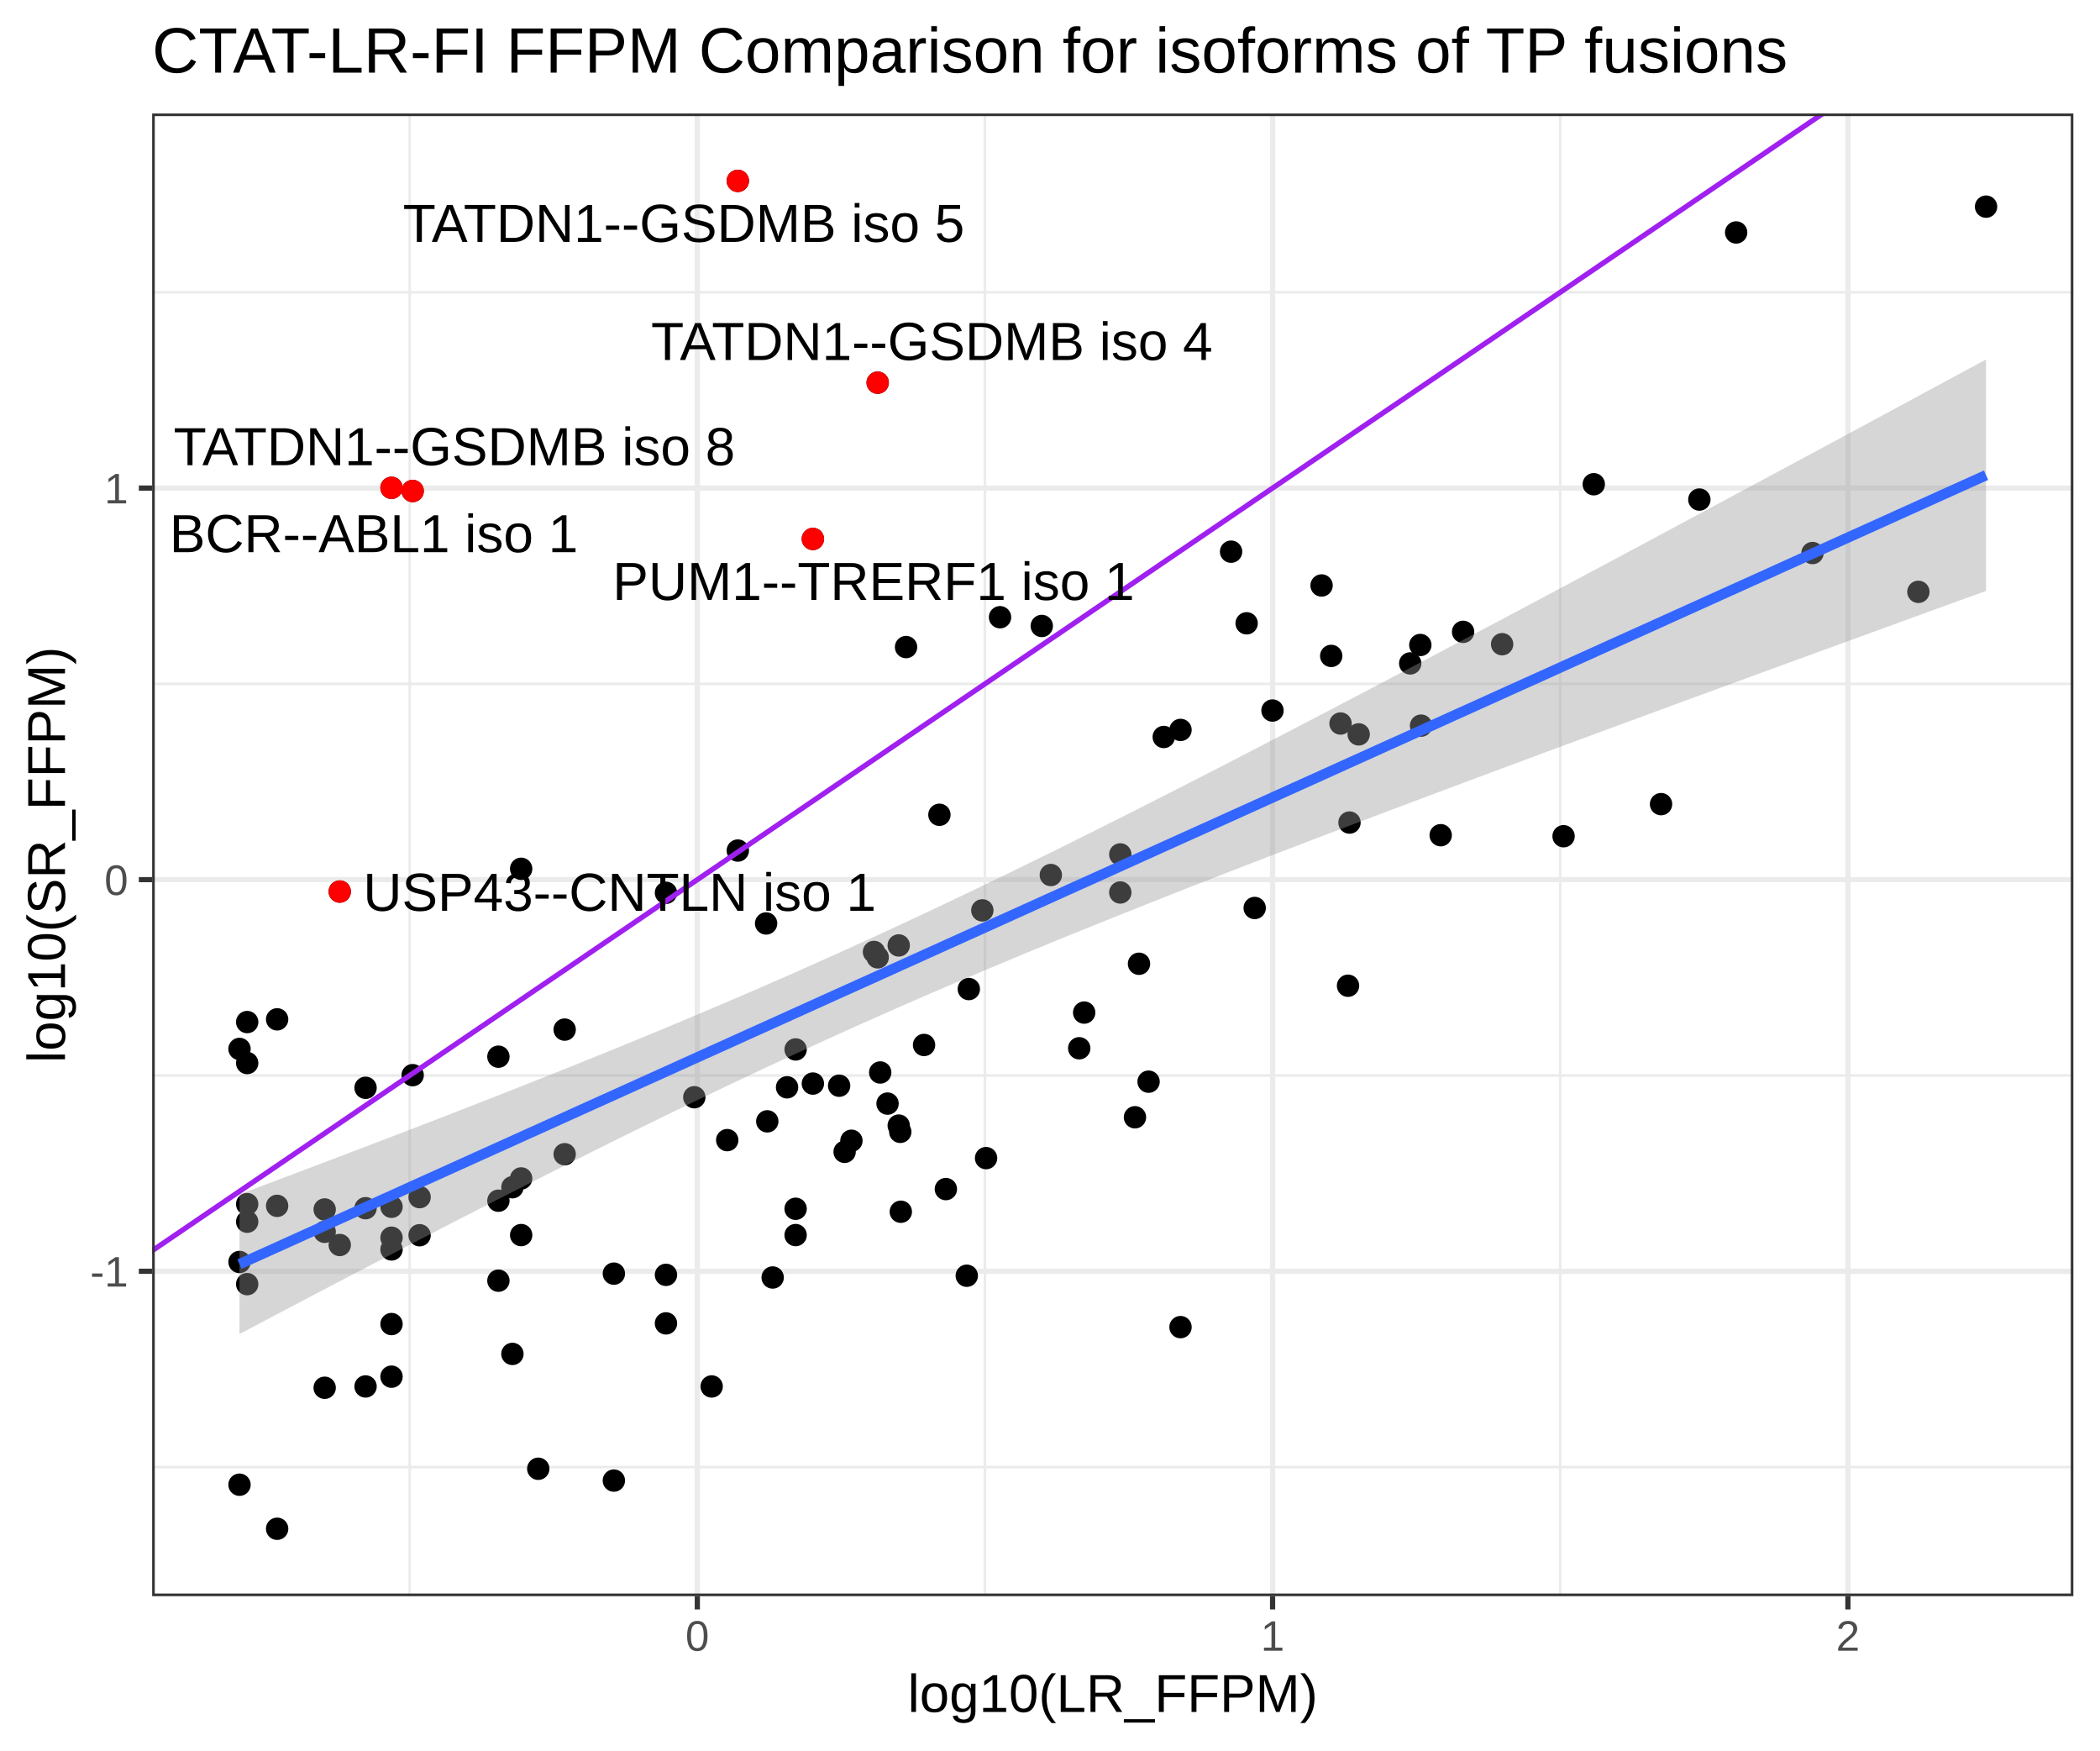
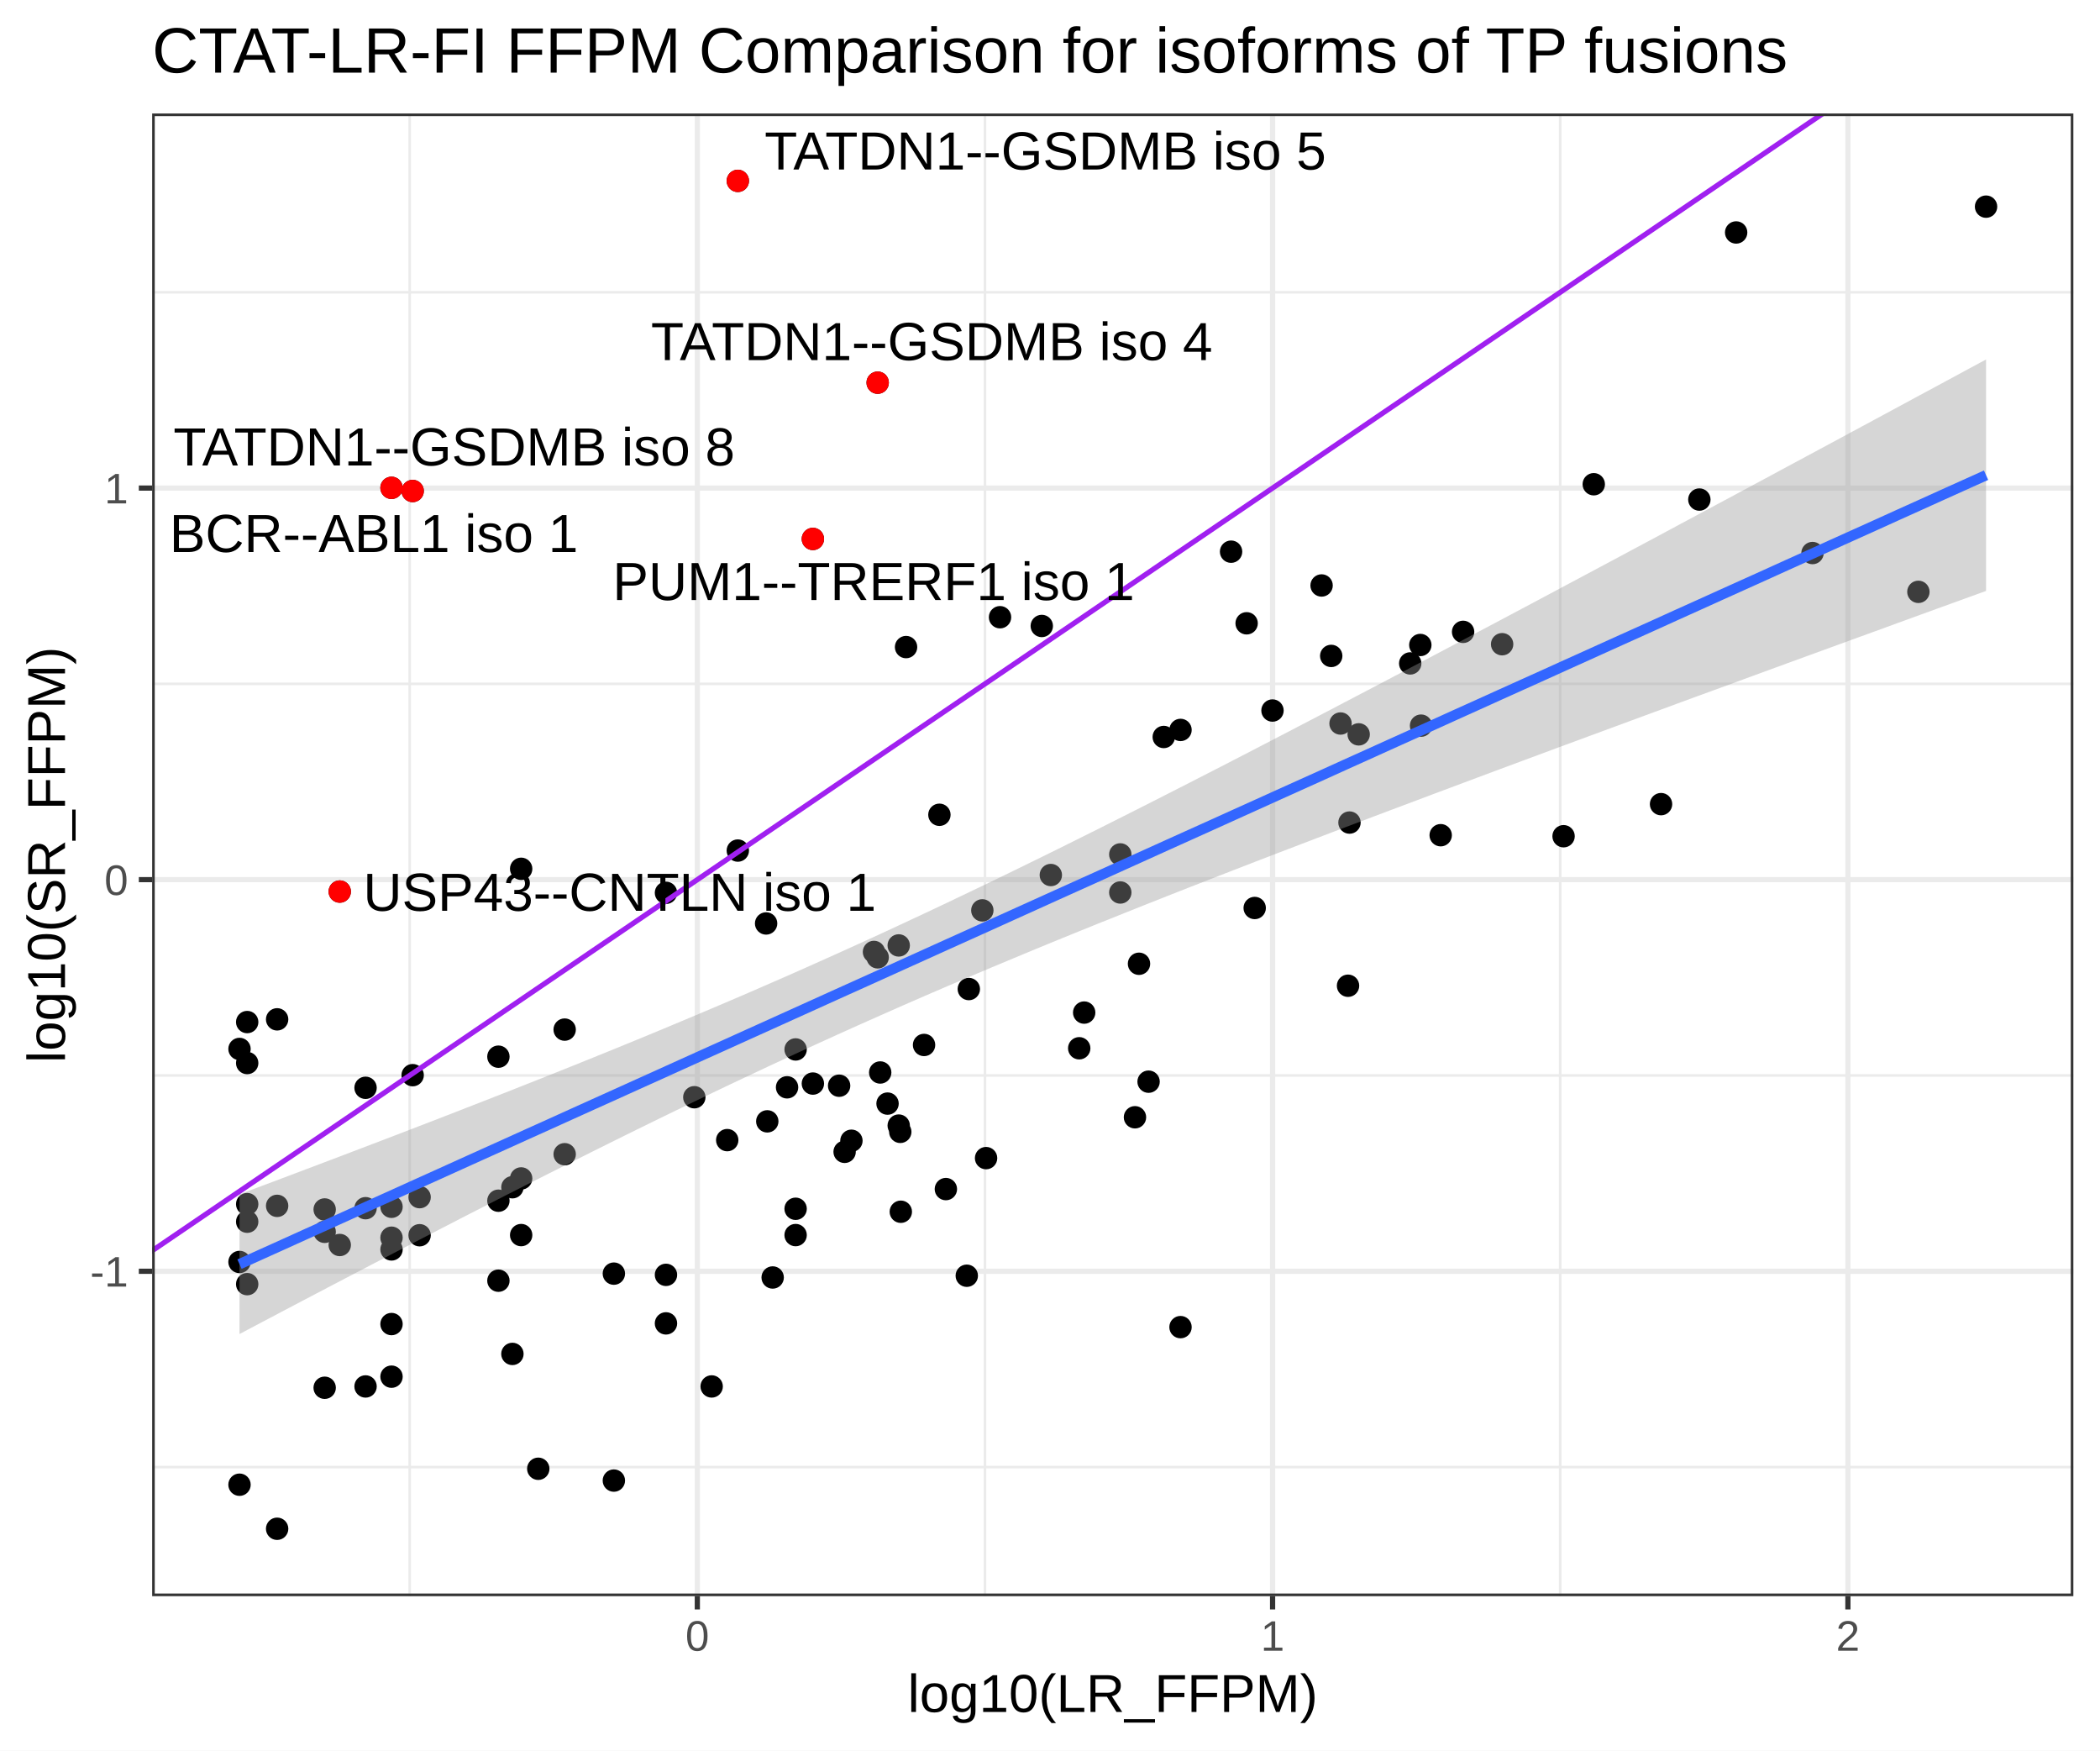
<svg xmlns="http://www.w3.org/2000/svg" class="svglite" width="432.00pt" height="360.00pt" viewBox="0 0 432.00 360.00">
  <defs>
    <style type="text/css">
    .svglite line, .svglite polyline, .svglite polygon, .svglite path, .svglite rect, .svglite circle {
      fill: none;
      stroke: #000000;
      stroke-linecap: round;
      stroke-linejoin: round;
      stroke-miterlimit: 10.00;
    }
    .svglite text {
      white-space: pre;
    }
  </style>
  </defs>
  <rect width="100%" height="100%" style="stroke: none; fill: #FFFFFF;" />
  <defs>
    <clipPath id="cpMC4wMHw0MzIuMDB8MC4wMHwzNjAuMDA=">
      <rect x="0.00" y="0.00" width="432.00" height="360.00" />
    </clipPath>
  </defs>
  <g clip-path="url(#cpMC4wMHw0MzIuMDB8MC4wMHwzNjAuMDA=)">
    <rect x="0" y="0.00" width="432.00" height="360.00" style="stroke-width: 1.07; stroke: #FFFFFF; fill: #FFFFFF;" />
  </g>
  <defs>
    <clipPath id="cpMzEuMzB8NDI2LjUyfDIzLjM0fDMyOC4yNw==">
      <rect x="31.30" y="23.34" width="395.22" height="304.93" />
    </clipPath>
  </defs>
  <g clip-path="url(#cpMzEuMzB8NDI2LjUyfDIzLjM0fDMyOC4yNw==)">
    <rect x="31.30" y="23.34" width="395.22" height="304.93" style="stroke-width: 1.07; stroke: none; fill: #FFFFFF;" />
    <polyline points="31.30,301.72 426.52,301.72 " style="stroke-width: 0.53; stroke: #EBEBEB; stroke-linecap: butt;" />
    <polyline points="31.30,221.18 426.52,221.18 " style="stroke-width: 0.53; stroke: #EBEBEB; stroke-linecap: butt;" />
    <polyline points="31.30,140.65 426.52,140.65 " style="stroke-width: 0.53; stroke: #EBEBEB; stroke-linecap: butt;" />
    <polyline points="31.30,60.11 426.52,60.11 " style="stroke-width: 0.53; stroke: #EBEBEB; stroke-linecap: butt;" />
    <polyline points="84.28,328.27 84.28,23.34 " style="stroke-width: 0.53; stroke: #EBEBEB; stroke-linecap: butt;" />
    <polyline points="202.62,328.27 202.62,23.34 " style="stroke-width: 0.53; stroke: #EBEBEB; stroke-linecap: butt;" />
    <polyline points="320.96,328.27 320.96,23.34 " style="stroke-width: 0.53; stroke: #EBEBEB; stroke-linecap: butt;" />
    <polyline points="31.30,261.45 426.52,261.45 " style="stroke-width: 1.07; stroke: #EBEBEB; stroke-linecap: butt;" />
    <polyline points="31.30,180.91 426.52,180.91 " style="stroke-width: 1.07; stroke: #EBEBEB; stroke-linecap: butt;" />
    <polyline points="31.30,100.38 426.52,100.38 " style="stroke-width: 1.07; stroke: #EBEBEB; stroke-linecap: butt;" />
    <polyline points="143.45,328.27 143.45,23.34 " style="stroke-width: 1.07; stroke: #EBEBEB; stroke-linecap: butt;" />
    <polyline points="261.79,328.27 261.79,23.34 " style="stroke-width: 1.07; stroke: #EBEBEB; stroke-linecap: butt;" />
    <polyline points="380.14,328.27 380.14,23.34 " style="stroke-width: 1.07; stroke: #EBEBEB; stroke-linecap: butt;" />
    <circle cx="223.03" cy="208.25" r="1.95" style="stroke-width: 0.71; fill: #000000;" />
    <circle cx="80.54" cy="283.13" r="1.95" style="stroke-width: 0.71; fill: #000000;" />
    <circle cx="242.85" cy="272.94" r="1.95" style="stroke-width: 0.71; fill: #000000;" />
    <circle cx="163.67" cy="248.60" r="1.95" style="stroke-width: 0.71; fill: #000000;" />
    <circle cx="239.40" cy="151.57" r="1.95" style="stroke-width: 0.71; fill: #000000;" />
    <circle cx="309.01" cy="132.49" r="1.95" style="stroke-width: 0.71; fill: #000000;" />
    <circle cx="105.41" cy="278.45" r="1.95" style="stroke-width: 0.71; fill: #000000;" />
    <circle cx="49.27" cy="259.54" r="1.95" style="stroke-width: 0.71; fill: #000000;" />
    <circle cx="202.85" cy="238.18" r="1.95" style="stroke-width: 0.71; fill: #000000;" />
    <circle cx="116.16" cy="237.38" r="1.95" style="stroke-width: 0.71; fill: #000000;" />
    <circle cx="80.54" cy="256.96" r="1.95" style="stroke-width: 0.71; fill: #000000;" />
    <circle cx="66.79" cy="253.34" r="1.95" style="stroke-width: 0.71; fill: #000000;" />
    <circle cx="126.28" cy="304.50" r="1.95" style="stroke-width: 0.71; fill: #000000;" />
    <circle cx="86.32" cy="246.21" r="1.95" style="stroke-width: 0.71; fill: #000000;" />
    <circle cx="296.37" cy="171.77" r="1.95" style="stroke-width: 0.71; fill: #000000;" />
    <circle cx="151.78" cy="174.93" r="1.95" style="stroke-width: 0.71; fill: #000000;" />
    <circle cx="84.89" cy="100.98" r="1.95" style="stroke-width: 0.71; fill: #000000;" />
    <circle cx="157.60" cy="189.92" r="1.95" style="stroke-width: 0.71; fill: #000000;" />
    <circle cx="327.86" cy="99.59" r="1.95" style="stroke-width: 0.71; fill: #000000;" />
    <circle cx="261.77" cy="146.13" r="1.95" style="stroke-width: 0.71; fill: #000000;" />
    <circle cx="216.17" cy="179.96" r="1.95" style="stroke-width: 0.71; fill: #000000;" />
    <circle cx="180.55" cy="78.70" r="1.95" style="stroke-width: 0.71; fill: #000000;" />
    <circle cx="151.78" cy="37.20" r="1.95" style="stroke-width: 0.71; fill: #000000;" />
    <circle cx="137.00" cy="262.19" r="1.95" style="stroke-width: 0.71; fill: #000000;" />
    <circle cx="137.00" cy="272.17" r="1.95" style="stroke-width: 0.71; fill: #000000;" />
    <circle cx="80.54" cy="100.33" r="1.95" style="stroke-width: 0.71; fill: #000000;" />
    <circle cx="80.54" cy="272.31" r="1.95" style="stroke-width: 0.71; fill: #000000;" />
    <circle cx="184.88" cy="194.44" r="1.95" style="stroke-width: 0.71; fill: #000000;" />
    <circle cx="181.07" cy="220.57" r="1.95" style="stroke-width: 0.71; fill: #000000;" />
    <circle cx="49.27" cy="305.35" r="1.95" style="stroke-width: 0.71; fill: #000000;" />
    <circle cx="182.58" cy="226.97" r="1.95" style="stroke-width: 0.71; fill: #000000;" />
    <circle cx="50.85" cy="251.26" r="1.95" style="stroke-width: 0.71; fill: #000000;" />
    <circle cx="69.89" cy="183.36" r="1.95" style="stroke-width: 0.71; fill: #000000;" />
    <circle cx="190.09" cy="214.91" r="1.95" style="stroke-width: 0.71; fill: #000000;" />
    <circle cx="253.25" cy="113.46" r="1.95" style="stroke-width: 0.71; fill: #000000;" />
    <circle cx="275.77" cy="148.80" r="1.95" style="stroke-width: 0.71; fill: #000000;" />
    <circle cx="161.91" cy="223.62" r="1.95" style="stroke-width: 0.71; fill: #000000;" />
    <circle cx="50.85" cy="210.20" r="1.95" style="stroke-width: 0.71; fill: #000000;" />
    <circle cx="279.50" cy="151.03" r="1.95" style="stroke-width: 0.71; fill: #000000;" />
    <circle cx="222.01" cy="215.59" r="1.95" style="stroke-width: 0.71; fill: #000000;" />
    <circle cx="193.25" cy="167.57" r="1.95" style="stroke-width: 0.71; fill: #000000;" />
    <circle cx="107.21" cy="242.36" r="1.95" style="stroke-width: 0.71; fill: #000000;" />
    <circle cx="126.28" cy="261.94" r="1.95" style="stroke-width: 0.71; fill: #000000;" />
    <circle cx="105.41" cy="244.17" r="1.95" style="stroke-width: 0.71; fill: #000000;" />
    <circle cx="163.67" cy="215.83" r="1.95" style="stroke-width: 0.71; fill: #000000;" />
    <circle cx="107.21" cy="254.01" r="1.95" style="stroke-width: 0.71; fill: #000000;" />
    <circle cx="242.85" cy="150.12" r="1.95" style="stroke-width: 0.71; fill: #000000;" />
    <circle cx="142.83" cy="225.66" r="1.95" style="stroke-width: 0.71; fill: #000000;" />
    <circle cx="50.85" cy="247.64" r="1.95" style="stroke-width: 0.71; fill: #000000;" />
    <circle cx="199.30" cy="203.41" r="1.95" style="stroke-width: 0.71; fill: #000000;" />
    <circle cx="186.39" cy="133.08" r="1.95" style="stroke-width: 0.71; fill: #000000;" />
    <circle cx="50.85" cy="218.63" r="1.95" style="stroke-width: 0.71; fill: #000000;" />
    <circle cx="50.85" cy="264.10" r="1.95" style="stroke-width: 0.71; fill: #000000;" />
    <circle cx="205.72" cy="126.94" r="1.95" style="stroke-width: 0.71; fill: #000000;" />
    <circle cx="300.98" cy="129.95" r="1.95" style="stroke-width: 0.71; fill: #000000;" />
    <circle cx="292.33" cy="149.24" r="1.95" style="stroke-width: 0.71; fill: #000000;" />
    <circle cx="163.67" cy="254.01" r="1.95" style="stroke-width: 0.71; fill: #000000;" />
    <circle cx="167.22" cy="110.84" r="1.95" style="stroke-width: 0.71; fill: #000000;" />
    <circle cx="86.32" cy="254.04" r="1.95" style="stroke-width: 0.71; fill: #000000;" />
    <circle cx="349.58" cy="102.74" r="1.95" style="stroke-width: 0.71; fill: #000000;" />
    <circle cx="184.88" cy="231.49" r="1.95" style="stroke-width: 0.71; fill: #000000;" />
    <circle cx="292.18" cy="132.65" r="1.95" style="stroke-width: 0.71; fill: #000000;" />
    <circle cx="185.31" cy="249.21" r="1.95" style="stroke-width: 0.71; fill: #000000;" />
    <circle cx="234.31" cy="198.21" r="1.95" style="stroke-width: 0.71; fill: #000000;" />
    <circle cx="158.95" cy="262.73" r="1.95" style="stroke-width: 0.71; fill: #000000;" />
    <circle cx="102.53" cy="246.94" r="1.95" style="stroke-width: 0.71; fill: #000000;" />
    <circle cx="66.79" cy="285.41" r="1.95" style="stroke-width: 0.71; fill: #000000;" />
    <circle cx="102.53" cy="217.32" r="1.95" style="stroke-width: 0.71; fill: #000000;" />
    <circle cx="408.56" cy="42.50" r="1.95" style="stroke-width: 0.71; fill: #000000;" />
    <circle cx="157.84" cy="230.62" r="1.95" style="stroke-width: 0.71; fill: #000000;" />
    <circle cx="75.20" cy="223.72" r="1.95" style="stroke-width: 0.71; fill: #000000;" />
    <circle cx="75.20" cy="248.48" r="1.95" style="stroke-width: 0.71; fill: #000000;" />
    <circle cx="357.15" cy="47.81" r="1.95" style="stroke-width: 0.71; fill: #000000;" />
    <circle cx="57.01" cy="209.64" r="1.95" style="stroke-width: 0.71; fill: #000000;" />
    <circle cx="57.01" cy="248.00" r="1.95" style="stroke-width: 0.71; fill: #000000;" />
    <circle cx="57.01" cy="314.41" r="1.95" style="stroke-width: 0.71; fill: #000000;" />
    <circle cx="230.46" cy="183.55" r="1.95" style="stroke-width: 0.71; fill: #000000;" />
    <circle cx="233.48" cy="229.78" r="1.95" style="stroke-width: 0.71; fill: #000000;" />
    <circle cx="256.45" cy="128.19" r="1.95" style="stroke-width: 0.71; fill: #000000;" />
    <circle cx="214.31" cy="128.74" r="1.95" style="stroke-width: 0.71; fill: #000000;" />
    <circle cx="84.89" cy="221.12" r="1.95" style="stroke-width: 0.71; fill: #000000;" />
    <circle cx="80.54" cy="248.19" r="1.95" style="stroke-width: 0.71; fill: #000000;" />
    <circle cx="290.10" cy="136.44" r="1.95" style="stroke-width: 0.71; fill: #000000;" />
    <circle cx="172.62" cy="223.29" r="1.95" style="stroke-width: 0.71; fill: #000000;" />
    <circle cx="271.87" cy="120.41" r="1.95" style="stroke-width: 0.71; fill: #000000;" />
    <circle cx="179.79" cy="195.78" r="1.95" style="stroke-width: 0.71; fill: #000000;" />
    <circle cx="102.53" cy="263.39" r="1.95" style="stroke-width: 0.71; fill: #000000;" />
    <circle cx="66.79" cy="248.74" r="1.95" style="stroke-width: 0.71; fill: #000000;" />
    <circle cx="194.58" cy="244.55" r="1.95" style="stroke-width: 0.71; fill: #000000;" />
    <circle cx="149.60" cy="234.48" r="1.95" style="stroke-width: 0.71; fill: #000000;" />
    <circle cx="80.54" cy="254.55" r="1.95" style="stroke-width: 0.71; fill: #000000;" />
    <circle cx="107.21" cy="178.68" r="1.95" style="stroke-width: 0.71; fill: #000000;" />
    <circle cx="394.64" cy="121.72" r="1.95" style="stroke-width: 0.71; fill: #000000;" />
    <circle cx="341.70" cy="165.38" r="1.95" style="stroke-width: 0.71; fill: #000000;" />
    <circle cx="321.65" cy="171.98" r="1.95" style="stroke-width: 0.71; fill: #000000;" />
    <circle cx="277.31" cy="202.73" r="1.95" style="stroke-width: 0.71; fill: #000000;" />
    <circle cx="198.88" cy="262.37" r="1.95" style="stroke-width: 0.71; fill: #000000;" />
    <circle cx="236.28" cy="222.46" r="1.95" style="stroke-width: 0.71; fill: #000000;" />
    <circle cx="146.40" cy="285.14" r="1.95" style="stroke-width: 0.71; fill: #000000;" />
    <circle cx="110.73" cy="302.07" r="1.95" style="stroke-width: 0.71; fill: #000000;" />
    <circle cx="75.20" cy="285.14" r="1.95" style="stroke-width: 0.71; fill: #000000;" />
    <circle cx="273.85" cy="134.90" r="1.95" style="stroke-width: 0.71; fill: #000000;" />
    <circle cx="180.55" cy="196.89" r="1.95" style="stroke-width: 0.71; fill: #000000;" />
    <circle cx="202.08" cy="187.23" r="1.95" style="stroke-width: 0.71; fill: #000000;" />
    <circle cx="230.46" cy="175.72" r="1.95" style="stroke-width: 0.71; fill: #000000;" />
    <circle cx="137.00" cy="183.62" r="1.95" style="stroke-width: 0.71; fill: #000000;" />
    <circle cx="69.89" cy="256.05" r="1.95" style="stroke-width: 0.71; fill: #000000;" />
    <circle cx="372.86" cy="113.74" r="1.95" style="stroke-width: 0.71; fill: #000000;" />
    <circle cx="175.15" cy="234.61" r="1.95" style="stroke-width: 0.71; fill: #000000;" />
    <circle cx="167.22" cy="222.85" r="1.95" style="stroke-width: 0.71; fill: #000000;" />
    <circle cx="277.61" cy="169.17" r="1.95" style="stroke-width: 0.71; fill: #000000;" />
    <circle cx="258.11" cy="186.74" r="1.95" style="stroke-width: 0.71; fill: #000000;" />
    <circle cx="185.20" cy="232.78" r="1.95" style="stroke-width: 0.71; fill: #000000;" />
    <circle cx="116.16" cy="211.75" r="1.95" style="stroke-width: 0.71; fill: #000000;" />
    <circle cx="173.75" cy="236.89" r="1.95" style="stroke-width: 0.71; fill: #000000;" />
    <circle cx="49.27" cy="215.73" r="1.95" style="stroke-width: 0.71; fill: #000000;" />
    <polygon points="49.27,245.62 53.81,243.92 58.36,242.21 62.91,240.49 67.46,238.77 72.01,237.04 76.55,235.31 81.10,233.57 85.65,231.82 90.20,230.07 94.75,228.30 99.29,226.53 103.84,224.75 108.39,222.95 112.94,221.15 117.49,219.33 122.03,217.50 126.58,215.65 131.13,213.79 135.68,211.91 140.23,210.01 144.77,208.10 149.32,206.17 153.87,204.22 158.42,202.24 162.97,200.25 167.51,198.23 172.06,196.19 176.61,194.13 181.16,192.05 185.71,189.94 190.25,187.82 194.80,185.67 199.35,183.50 203.90,181.32 208.45,179.11 212.99,176.89 217.54,174.65 222.09,172.39 226.64,170.12 231.19,167.83 235.73,165.54 240.28,163.23 244.83,160.91 249.38,158.58 253.93,156.24 258.47,153.89 263.02,151.53 267.57,149.16 272.12,146.79 276.66,144.41 281.21,142.03 285.76,139.64 290.31,137.24 294.86,134.84 299.40,132.44 303.95,130.03 308.50,127.62 313.05,125.20 317.60,122.78 322.14,120.36 326.69,117.93 331.24,115.50 335.79,113.07 340.34,110.64 344.88,108.20 349.43,105.76 353.98,103.32 358.53,100.88 363.08,98.44 367.62,95.99 372.17,93.55 376.72,91.10 381.27,88.65 385.82,86.20 390.36,83.75 394.91,81.29 399.46,78.84 404.01,76.38 408.56,73.93 408.56,121.53 404.01,123.18 399.46,124.83 394.91,126.48 390.36,128.14 385.82,129.80 381.27,131.45 376.72,133.11 372.17,134.77 367.62,136.43 363.08,138.09 358.53,139.76 353.98,141.43 349.43,143.09 344.88,144.76 340.34,146.44 335.79,148.11 331.24,149.79 326.69,151.47 322.14,153.15 317.60,154.83 313.05,156.52 308.50,158.21 303.95,159.91 299.40,161.61 294.86,163.31 290.31,165.02 285.76,166.73 281.21,168.45 276.66,170.17 272.12,171.90 267.57,173.64 263.02,175.38 258.47,177.13 253.93,178.89 249.38,180.66 244.83,182.43 240.28,184.22 235.73,186.02 231.19,187.83 226.64,189.65 222.09,191.49 217.54,193.34 212.99,195.21 208.45,197.10 203.90,199.00 199.35,200.92 194.80,202.86 190.25,204.82 185.71,206.80 181.16,208.81 176.61,210.83 172.06,212.88 167.51,214.95 162.97,217.04 158.42,219.15 153.87,221.29 149.32,223.44 144.77,225.62 140.23,227.81 135.68,230.02 131.13,232.25 126.58,234.50 122.03,236.76 117.49,239.04 112.94,241.33 108.39,243.63 103.84,245.94 99.29,248.27 94.75,250.60 90.20,252.95 85.65,255.30 81.10,257.66 76.55,260.03 72.01,262.40 67.46,264.78 62.91,267.17 58.36,269.56 53.81,271.96 49.27,274.36 " style="stroke-width: 0.00; stroke: none; stroke-linecap: butt; fill: #999999; fill-opacity: 0.40;" />
    <polyline points="49.27,245.62 53.81,243.92 58.36,242.21 62.91,240.49 67.46,238.77 72.01,237.04 76.55,235.31 81.10,233.57 85.65,231.82 90.20,230.07 94.75,228.30 99.29,226.53 103.84,224.75 108.39,222.95 112.94,221.15 117.49,219.33 122.03,217.50 126.58,215.65 131.13,213.79 135.68,211.91 140.23,210.01 144.77,208.10 149.32,206.17 153.87,204.22 158.42,202.24 162.97,200.25 167.51,198.23 172.06,196.19 176.61,194.13 181.16,192.05 185.71,189.94 190.25,187.82 194.80,185.67 199.35,183.50 203.90,181.32 208.45,179.11 212.99,176.89 217.54,174.65 222.09,172.39 226.64,170.12 231.19,167.83 235.73,165.54 240.28,163.23 244.83,160.91 249.38,158.58 253.93,156.24 258.47,153.89 263.02,151.53 267.57,149.16 272.12,146.79 276.66,144.41 281.21,142.03 285.76,139.64 290.31,137.24 294.86,134.84 299.40,132.44 303.95,130.03 308.50,127.62 313.05,125.20 317.60,122.78 322.14,120.36 326.69,117.93 331.24,115.50 335.79,113.07 340.34,110.64 344.88,108.20 349.43,105.76 353.98,103.32 358.53,100.88 363.08,98.44 367.62,95.99 372.17,93.55 376.72,91.10 381.27,88.65 385.82,86.20 390.36,83.75 394.91,81.29 399.46,78.84 404.01,76.38 408.56,73.93 " style="stroke-width: 2.13; stroke: none; stroke-linecap: butt;" />
    <polyline points="408.56,121.53 404.01,123.18 399.46,124.83 394.91,126.48 390.36,128.14 385.82,129.80 381.27,131.45 376.72,133.11 372.17,134.77 367.62,136.43 363.08,138.09 358.53,139.76 353.98,141.43 349.43,143.09 344.88,144.76 340.34,146.44 335.79,148.11 331.24,149.79 326.69,151.47 322.14,153.15 317.60,154.83 313.05,156.52 308.50,158.21 303.95,159.91 299.40,161.61 294.86,163.31 290.31,165.02 285.76,166.73 281.21,168.45 276.66,170.17 272.12,171.90 267.57,173.64 263.02,175.38 258.47,177.13 253.93,178.89 249.38,180.66 244.83,182.43 240.28,184.22 235.73,186.02 231.19,187.83 226.64,189.65 222.09,191.49 217.54,193.34 212.99,195.21 208.45,197.10 203.90,199.00 199.35,200.92 194.80,202.86 190.25,204.82 185.71,206.80 181.16,208.81 176.61,210.83 172.06,212.88 167.51,214.95 162.97,217.04 158.42,219.15 153.87,221.29 149.32,223.44 144.77,225.62 140.23,227.81 135.68,230.02 131.13,232.25 126.58,234.50 122.03,236.76 117.49,239.04 112.94,241.33 108.39,243.63 103.84,245.94 99.29,248.27 94.75,250.60 90.20,252.95 85.65,255.30 81.10,257.66 76.55,260.03 72.01,262.40 67.46,264.78 62.91,267.17 58.36,269.56 53.81,271.96 49.27,274.36 " style="stroke-width: 2.13; stroke: none; stroke-linecap: butt;" />
    <polyline points="49.27,259.99 53.81,257.94 58.36,255.89 62.91,253.83 67.46,251.78 72.01,249.72 76.55,247.67 81.10,245.62 85.65,243.56 90.20,241.51 94.75,239.45 99.29,237.40 103.84,235.35 108.39,233.29 112.94,231.24 117.49,229.18 122.03,227.13 126.58,225.08 131.13,223.02 135.68,220.97 140.23,218.91 144.77,216.86 149.32,214.81 153.87,212.75 158.42,210.70 162.97,208.64 167.51,206.59 172.06,204.53 176.61,202.48 181.16,200.43 185.71,198.37 190.25,196.32 194.80,194.26 199.35,192.21 203.90,190.16 208.45,188.10 212.99,186.05 217.54,183.99 222.09,181.94 226.64,179.89 231.19,177.83 235.73,175.78 240.28,173.72 244.83,171.67 249.38,169.62 253.93,167.56 258.47,165.51 263.02,163.45 267.57,161.40 272.12,159.35 276.66,157.29 281.21,155.24 285.76,153.18 290.31,151.13 294.86,149.08 299.40,147.02 303.95,144.97 308.50,142.91 313.05,140.86 317.60,138.81 322.14,136.75 326.69,134.70 331.24,132.64 335.79,130.59 340.34,128.54 344.88,126.48 349.43,124.43 353.98,122.37 358.53,120.32 363.08,118.27 367.62,116.21 372.17,114.16 376.72,112.10 381.27,110.05 385.82,108.00 390.36,105.94 394.91,103.89 399.46,101.83 404.01,99.78 408.56,97.73 " style="stroke-width: 2.13; stroke: #3366FF; stroke-linecap: butt;" />
    <line x1="-363.92" y1="526.19" x2="821.74" y2="-280.68" style="stroke-width: 1.07; stroke: #A020F0; stroke-linecap: butt;" />
    <circle cx="151.78" cy="37.20" r="1.95" style="stroke-width: 0.71; stroke: #FF0000; fill: #FF0000;" />
    <circle cx="80.54" cy="100.33" r="1.95" style="stroke-width: 0.71; stroke: #FF0000; fill: #FF0000;" />
    <circle cx="84.89" cy="100.98" r="1.95" style="stroke-width: 0.71; stroke: #FF0000; fill: #FF0000;" />
    <circle cx="180.55" cy="78.70" r="1.95" style="stroke-width: 0.71; stroke: #FF0000; fill: #FF0000;" />
    <circle cx="167.22" cy="110.84" r="1.95" style="stroke-width: 0.71; stroke: #FF0000; fill: #FF0000;" />
    <circle cx="69.89" cy="183.36" r="1.95" style="stroke-width: 0.71; stroke: #FF0000; fill: #FF0000;" />
-     <text x="140.65" y="49.75" text-anchor="middle" style="font-size: 11.04px; font-family: &quot;Arial&quot;;" textLength="117.06px" lengthAdjust="spacingAndGlyphs">TATDN1--GSDMB iso 5</text>
-     <text x="93.47" y="95.67" text-anchor="middle" style="font-size: 11.04px; font-family: &quot;Arial&quot;;" textLength="117.06px" lengthAdjust="spacingAndGlyphs">TATDN1--GSDMB iso 8</text>
-     <text x="76.89" y="113.56" text-anchor="middle" style="font-size: 11.04px; font-family: &quot;Arial&quot;;" textLength="83.98px" lengthAdjust="spacingAndGlyphs">BCR--ABL1 iso 1</text>
-     <text x="191.70" y="74.04" text-anchor="middle" style="font-size: 11.04px; font-family: &quot;Arial&quot;;" textLength="117.06px" lengthAdjust="spacingAndGlyphs">TATDN1--GSDMB iso 4</text>
-     <text x="179.70" y="123.39" text-anchor="middle" style="font-size: 11.04px; font-family: &quot;Arial&quot;;" textLength="107.25px" lengthAdjust="spacingAndGlyphs">PUM1--TRERF1 iso 1</text>
-     <text x="127.46" y="187.32" text-anchor="middle" style="font-size: 11.04px; font-family: &quot;Arial&quot;;" textLength="105.42px" lengthAdjust="spacingAndGlyphs">USP43--CNTLN iso 1</text>
+     <text x="215.04" y="34.86" text-anchor="middle" style="font-size: 11.04px; font-family: &quot;Arial&quot;;" textLength="117.06px" lengthAdjust="spacingAndGlyphs">TATDN1--GSDMB iso 5</text>
+     <text x="93.43" y="95.73" text-anchor="middle" style="font-size: 11.04px; font-family: &quot;Arial&quot;;" textLength="117.06px" lengthAdjust="spacingAndGlyphs">TATDN1--GSDMB iso 8</text>
+     <text x="76.90" y="113.53" text-anchor="middle" style="font-size: 11.04px; font-family: &quot;Arial&quot;;" textLength="83.98px" lengthAdjust="spacingAndGlyphs">BCR--ABL1 iso 1</text>
+     <text x="191.68" y="74.06" text-anchor="middle" style="font-size: 11.04px; font-family: &quot;Arial&quot;;" textLength="117.06px" lengthAdjust="spacingAndGlyphs">TATDN1--GSDMB iso 4</text>
+     <text x="179.71" y="123.41" text-anchor="middle" style="font-size: 11.04px; font-family: &quot;Arial&quot;;" textLength="107.25px" lengthAdjust="spacingAndGlyphs">PUM1--TRERF1 iso 1</text>
+     <text x="127.47" y="187.31" text-anchor="middle" style="font-size: 11.04px; font-family: &quot;Arial&quot;;" textLength="105.42px" lengthAdjust="spacingAndGlyphs">USP43--CNTLN iso 1</text>
    <rect x="31.30" y="23.34" width="395.22" height="304.93" style="stroke-width: 1.07; stroke: #333333;" />
  </g>
  <g clip-path="url(#cpMC4wMHw0MzIuMDB8MC4wMHwzNjAuMDA=)">
    <text x="26.37" y="264.60" text-anchor="end" style="font-size: 8.80px;fill: #4D4D4D; font-family: &quot;Arial&quot;;" textLength="7.83px" lengthAdjust="spacingAndGlyphs">-1</text>
    <text x="26.37" y="184.07" text-anchor="end" style="font-size: 8.80px;fill: #4D4D4D; font-family: &quot;Arial&quot;;" textLength="4.90px" lengthAdjust="spacingAndGlyphs">0</text>
    <text x="26.37" y="103.53" text-anchor="end" style="font-size: 8.80px;fill: #4D4D4D; font-family: &quot;Arial&quot;;" textLength="4.90px" lengthAdjust="spacingAndGlyphs">1</text>
    <polyline points="28.56,261.45 31.30,261.45 " style="stroke-width: 1.07; stroke: #333333; stroke-linecap: butt;" />
    <polyline points="28.56,180.91 31.30,180.91 " style="stroke-width: 1.07; stroke: #333333; stroke-linecap: butt;" />
    <polyline points="28.56,100.38 31.30,100.38 " style="stroke-width: 1.07; stroke: #333333; stroke-linecap: butt;" />
    <polyline points="143.45,331.01 143.45,328.27 " style="stroke-width: 1.07; stroke: #333333; stroke-linecap: butt;" />
    <polyline points="261.79,331.01 261.79,328.27 " style="stroke-width: 1.07; stroke: #333333; stroke-linecap: butt;" />
    <polyline points="380.14,331.01 380.14,328.27 " style="stroke-width: 1.07; stroke: #333333; stroke-linecap: butt;" />
    <text x="143.45" y="339.50" text-anchor="middle" style="font-size: 8.80px;fill: #4D4D4D; font-family: &quot;Arial&quot;;" textLength="4.90px" lengthAdjust="spacingAndGlyphs">0</text>
    <text x="261.79" y="339.50" text-anchor="middle" style="font-size: 8.80px;fill: #4D4D4D; font-family: &quot;Arial&quot;;" textLength="4.90px" lengthAdjust="spacingAndGlyphs">1</text>
    <text x="380.14" y="339.50" text-anchor="middle" style="font-size: 8.80px;fill: #4D4D4D; font-family: &quot;Arial&quot;;" textLength="4.90px" lengthAdjust="spacingAndGlyphs">2</text>
    <text x="228.91" y="352.09" text-anchor="middle" style="font-size: 11.00px; font-family: &quot;Arial&quot;;" textLength="84.37px" lengthAdjust="spacingAndGlyphs">log10(LR_FFPM)</text>
    <text transform="translate(13.37,175.80) rotate(-90)" text-anchor="middle" style="font-size: 11.00px; font-family: &quot;Arial&quot;;" textLength="85.59px" lengthAdjust="spacingAndGlyphs">log10(SR_FFPM)</text>
    <text x="31.30" y="14.94" style="font-size: 13.20px; font-family: &quot;Arial&quot;;" textLength="339.36px" lengthAdjust="spacingAndGlyphs">CTAT-LR-FI FFPM Comparison for isoforms of TP fusions</text>
  </g>
</svg>
